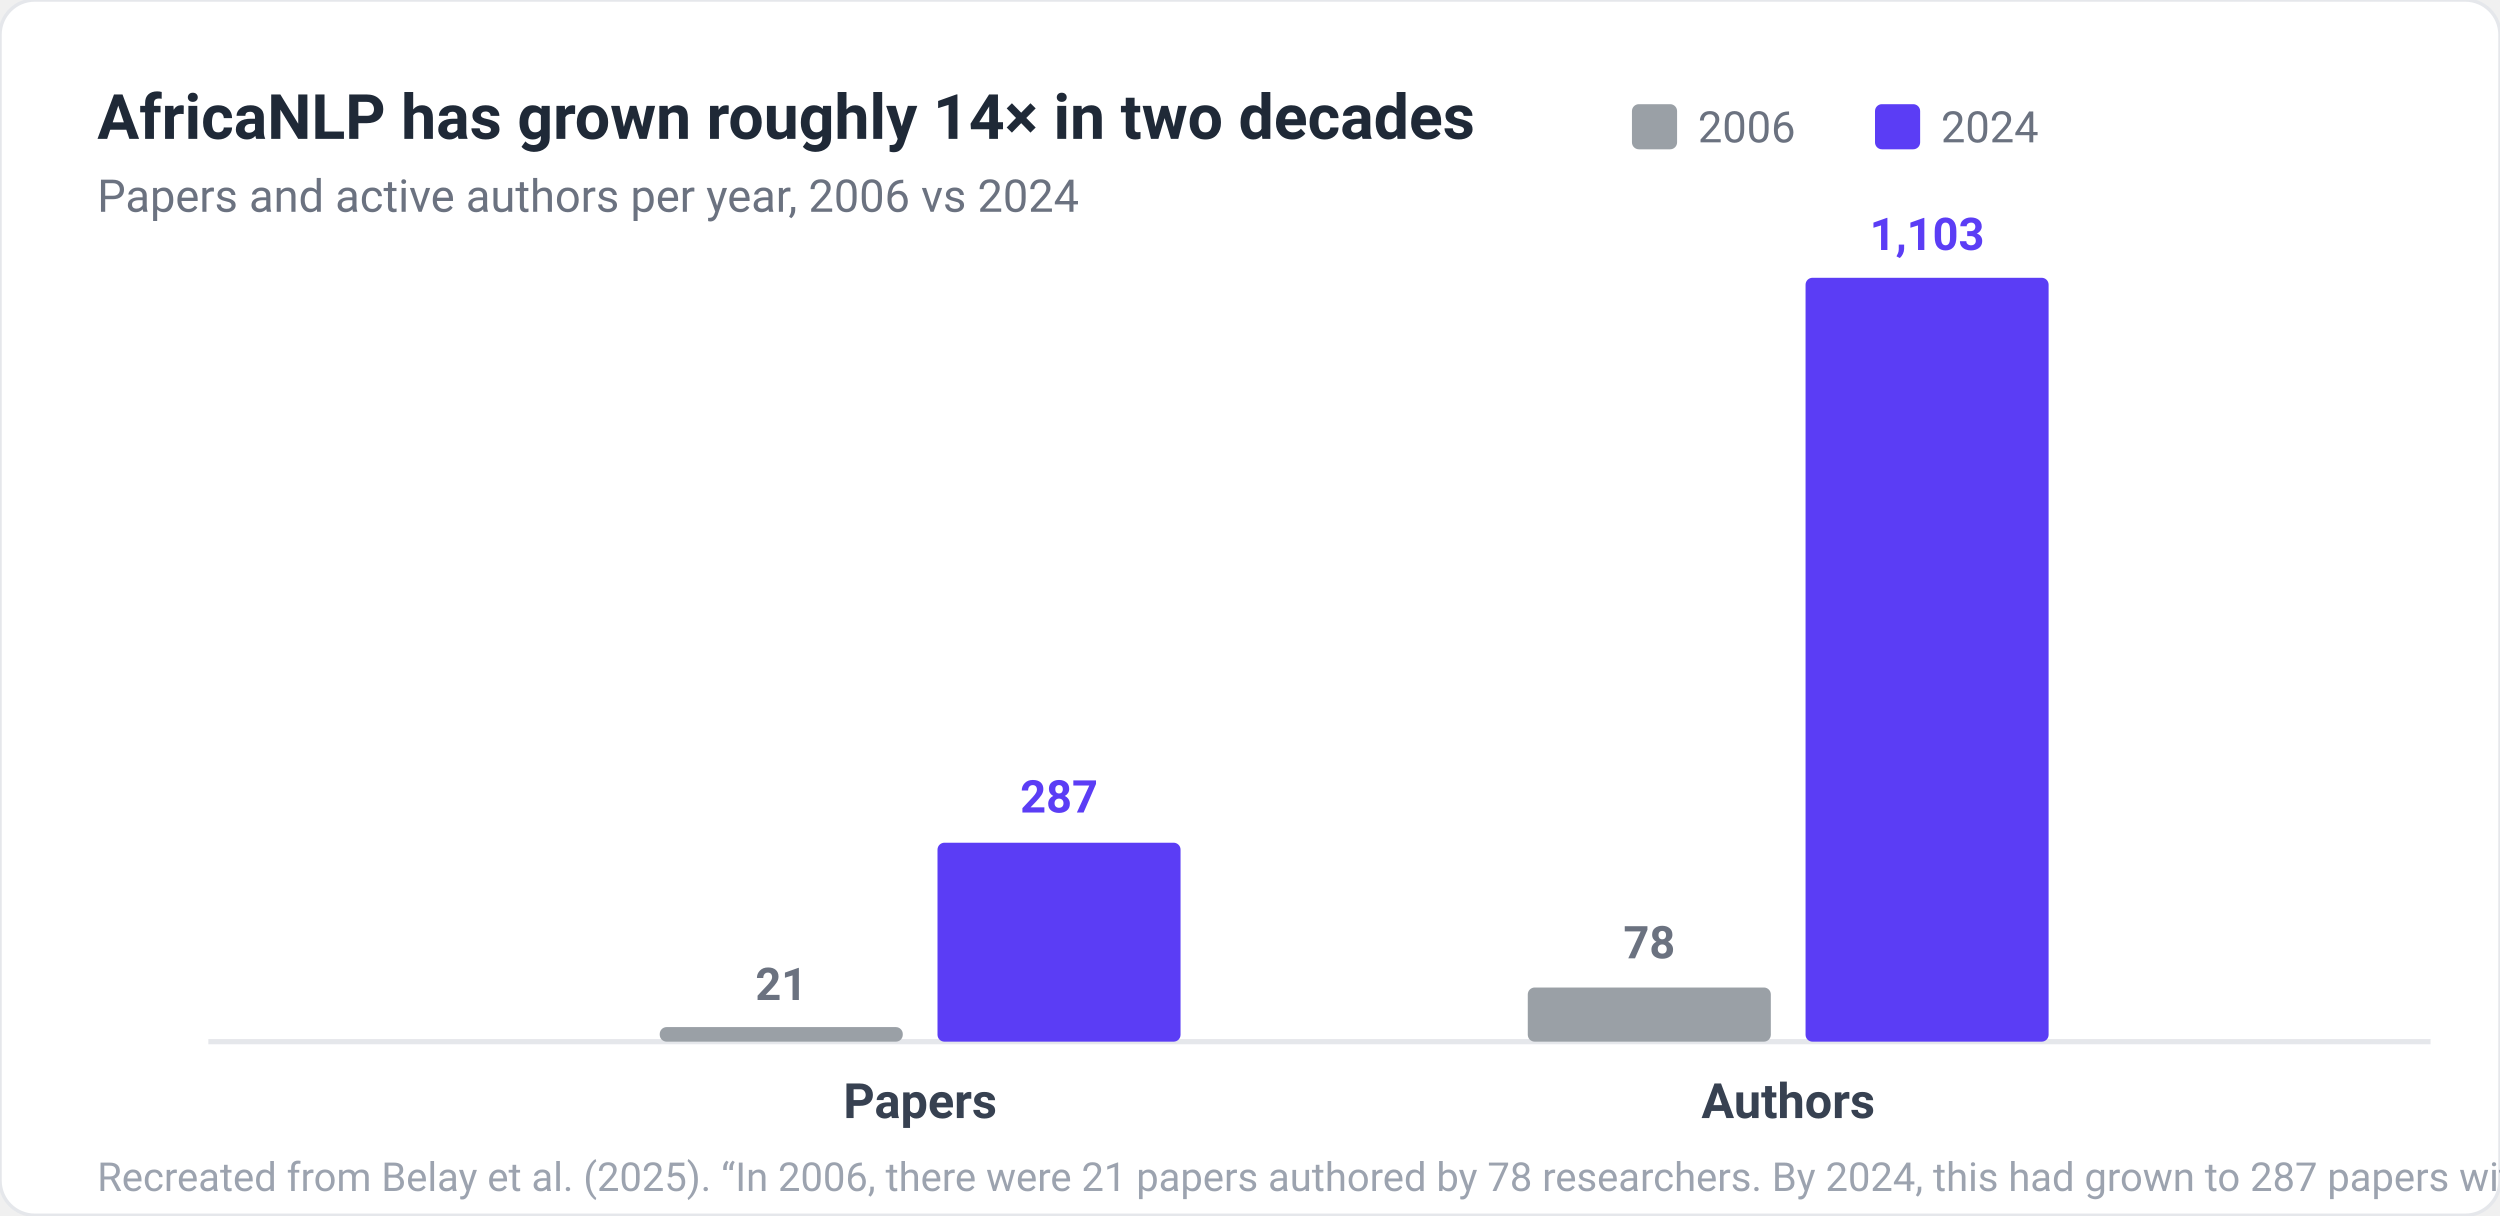
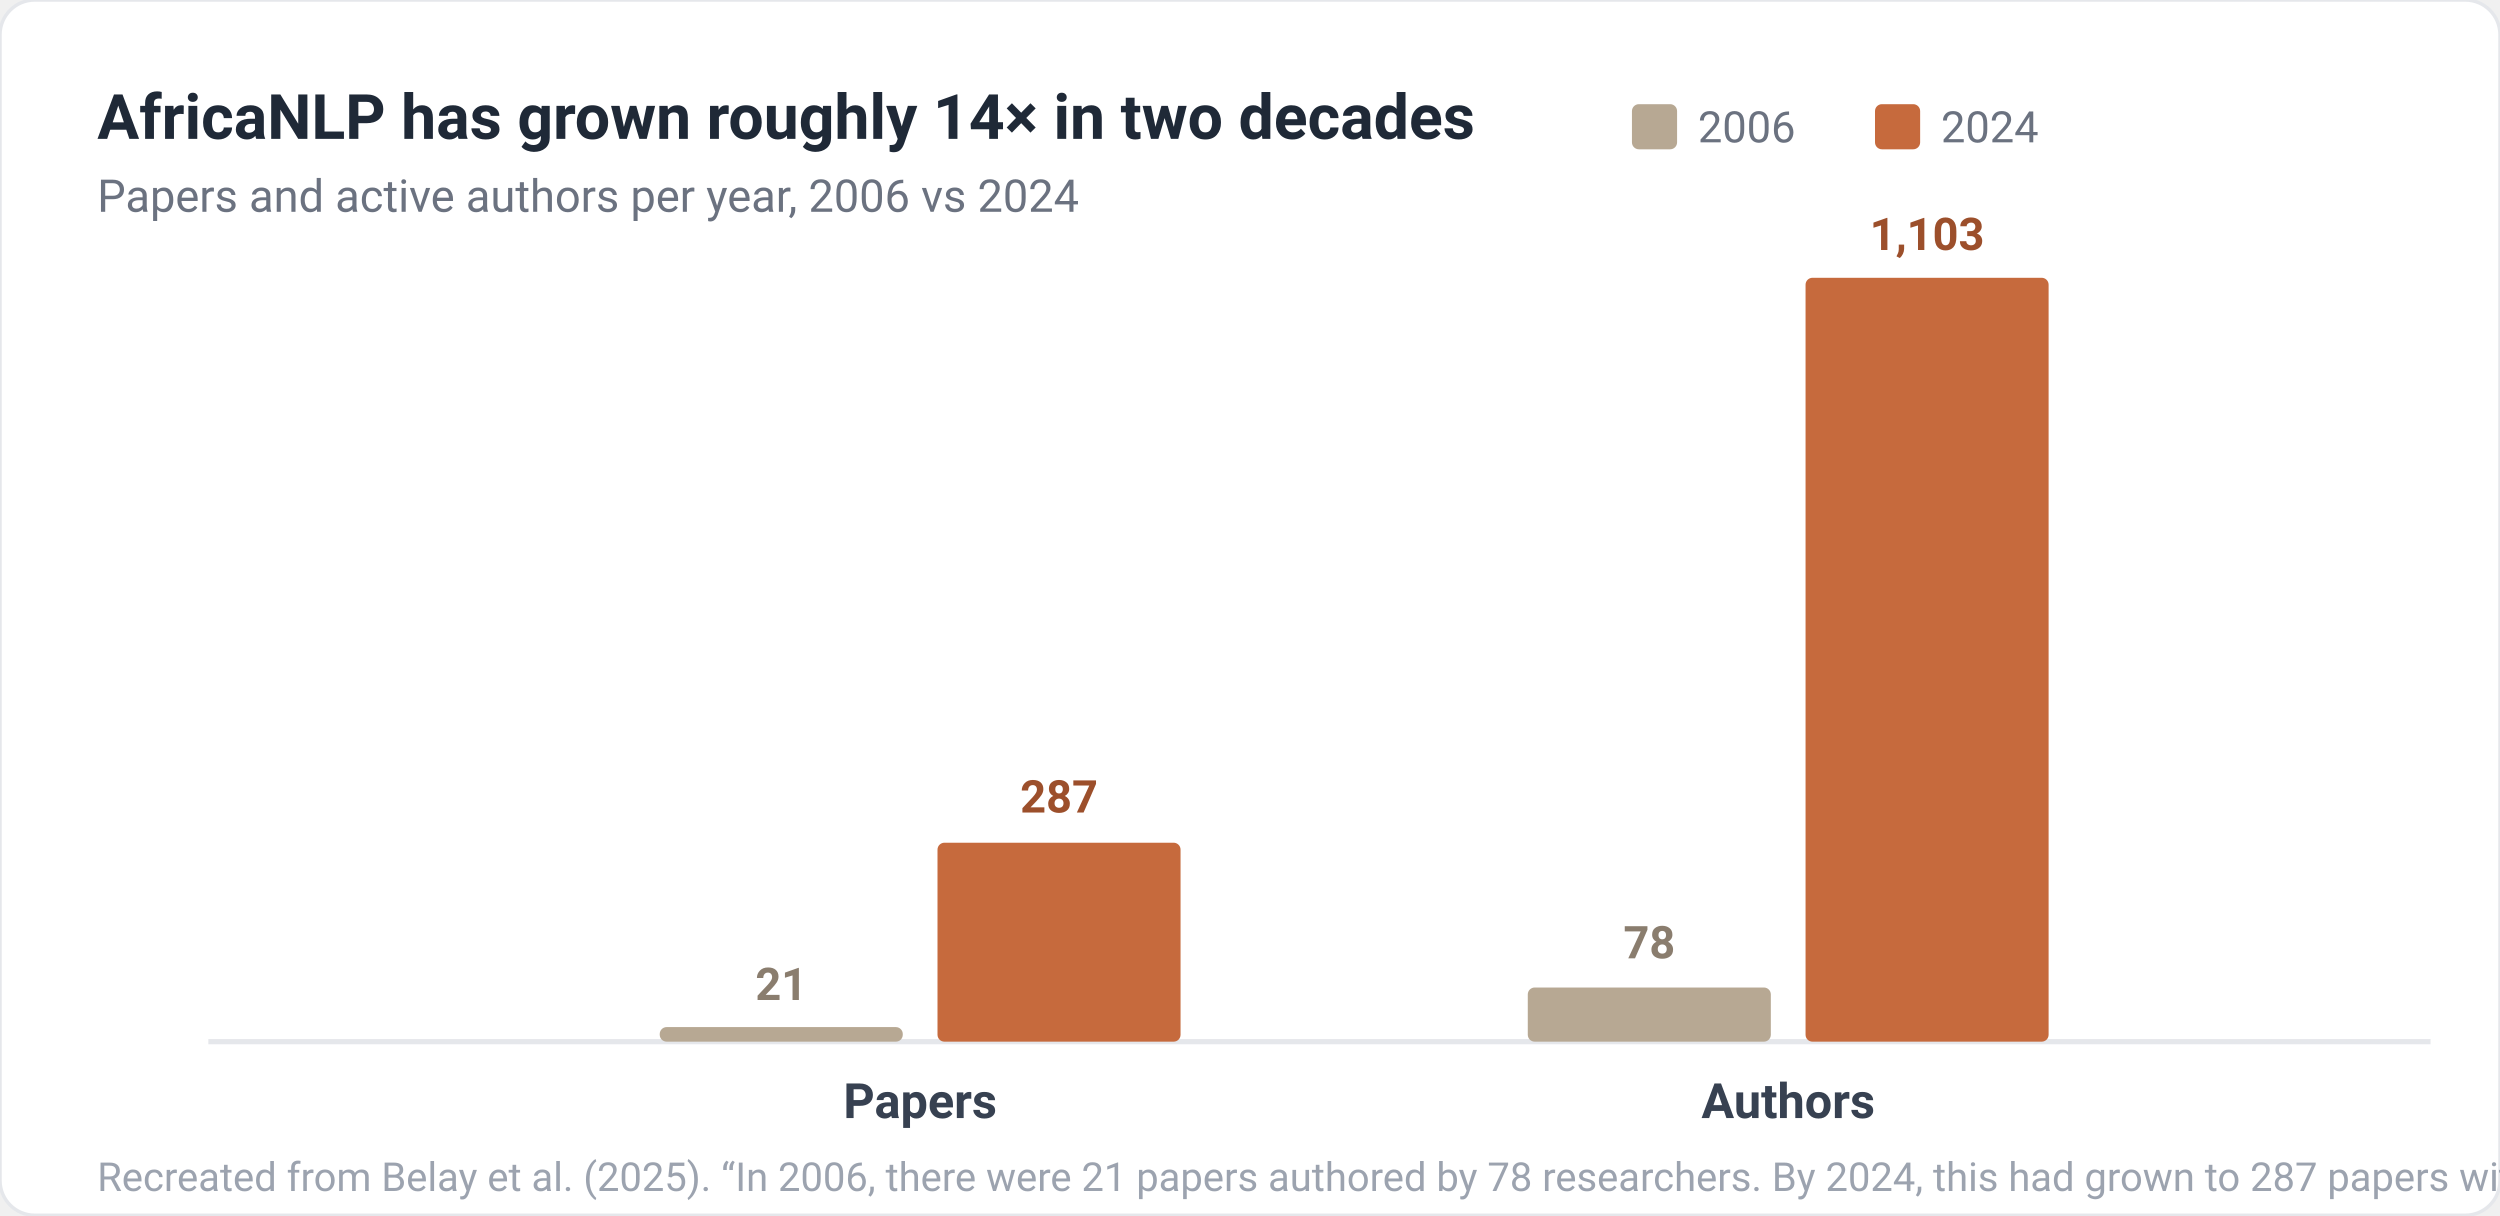
<svg xmlns="http://www.w3.org/2000/svg" viewBox="0 0 720 350" font-family="-apple-system, Segoe UI, Roboto, Helvetica, Arial, sans-serif" role="img" aria-label="Grouped bar chart: AfricaNLP growth from 2006 to 2024. Papers rose from 21 to 287. Authors rose from 78 to 1103.">
  <rect x="0" y="0" width="720" height="350" rx="10" fill="#ffffff" stroke="#e5e7eb" stroke-width="1" />
  <text x="28" y="40" font-size="18" font-weight="700" fill="#1f2937">AfricaNLP has grown roughly 14× in two decades</text>
  <text x="28" y="61" font-size="13" fill="#6b7280">Papers and active authors per year, 2006 vs 2024</text>
-   <rect x="470" y="30" width="13" height="13" rx="2" fill="#9aa0a6" />
+   <rect x="470" y="30" width="13" height="13" rx="2" fill="#B7A893" />
  <text x="489" y="41" font-size="12.5" fill="#6b7280">2006</text>
-   <rect x="540" y="30" width="13" height="13" rx="2" fill="#5B3DF5" />
+   <rect x="540" y="30" width="13" height="13" rx="2" fill="#C66A3D" />
  <text x="559" y="41" font-size="12.5" fill="#6b7280">2024</text>
  <line x1="60" y1="300" x2="700" y2="300" stroke="#e5e7eb" stroke-width="1.5" />
-   <rect x="190" y="295.8" width="70" height="4.2" rx="2" fill="#9aa0a6" />
-   <text x="225" y="288" font-size="13" font-weight="600" fill="#6b7280" text-anchor="middle">21</text>
-   <rect x="270" y="242.7" width="70" height="57.3" rx="2" fill="#5B3DF5" />
-   <text x="305" y="234" font-size="13" font-weight="700" fill="#5B3DF5" text-anchor="middle">287</text>
+   <rect x="190" y="295.8" width="70" height="4.2" rx="2" fill="#B7A893" />
+   <text x="225" y="288" font-size="13" font-weight="600" fill="#8A7D6E" text-anchor="middle">21</text>
+   <rect x="270" y="242.7" width="70" height="57.3" rx="2" fill="#C66A3D" />
+   <text x="305" y="234" font-size="13" font-weight="700" fill="#9C4F2B" text-anchor="middle">287</text>
  <text x="265" y="322" font-size="14" font-weight="600" fill="#374151" text-anchor="middle">Papers</text>
-   <rect x="440" y="284.4" width="70" height="15.6" rx="2" fill="#9aa0a6" />
-   <text x="475" y="276" font-size="13" font-weight="600" fill="#6b7280" text-anchor="middle">78</text>
-   <rect x="520" y="80" width="70" height="220" rx="2" fill="#5B3DF5" />
-   <text x="555" y="72" font-size="13" font-weight="700" fill="#5B3DF5" text-anchor="middle">1,103</text>
+   <rect x="440" y="284.4" width="70" height="15.6" rx="2" fill="#B7A893" />
+   <text x="475" y="276" font-size="13" font-weight="600" fill="#8A7D6E" text-anchor="middle">78</text>
+   <rect x="520" y="80" width="70" height="220" rx="2" fill="#C66A3D" />
+   <text x="555" y="72" font-size="13" font-weight="700" fill="#9C4F2B" text-anchor="middle">1,103</text>
  <text x="515" y="322" font-size="14" font-weight="600" fill="#374151" text-anchor="middle">Authors</text>
  <text x="28" y="343" font-size="11.5" fill="#9ca3af">Recreated from Belay et al. (2025). “In 2006, there were 21 papers authored by 78 researchers. By 2024, this had grown to 287 papers with 1,103 authors.”</text>
</svg>
